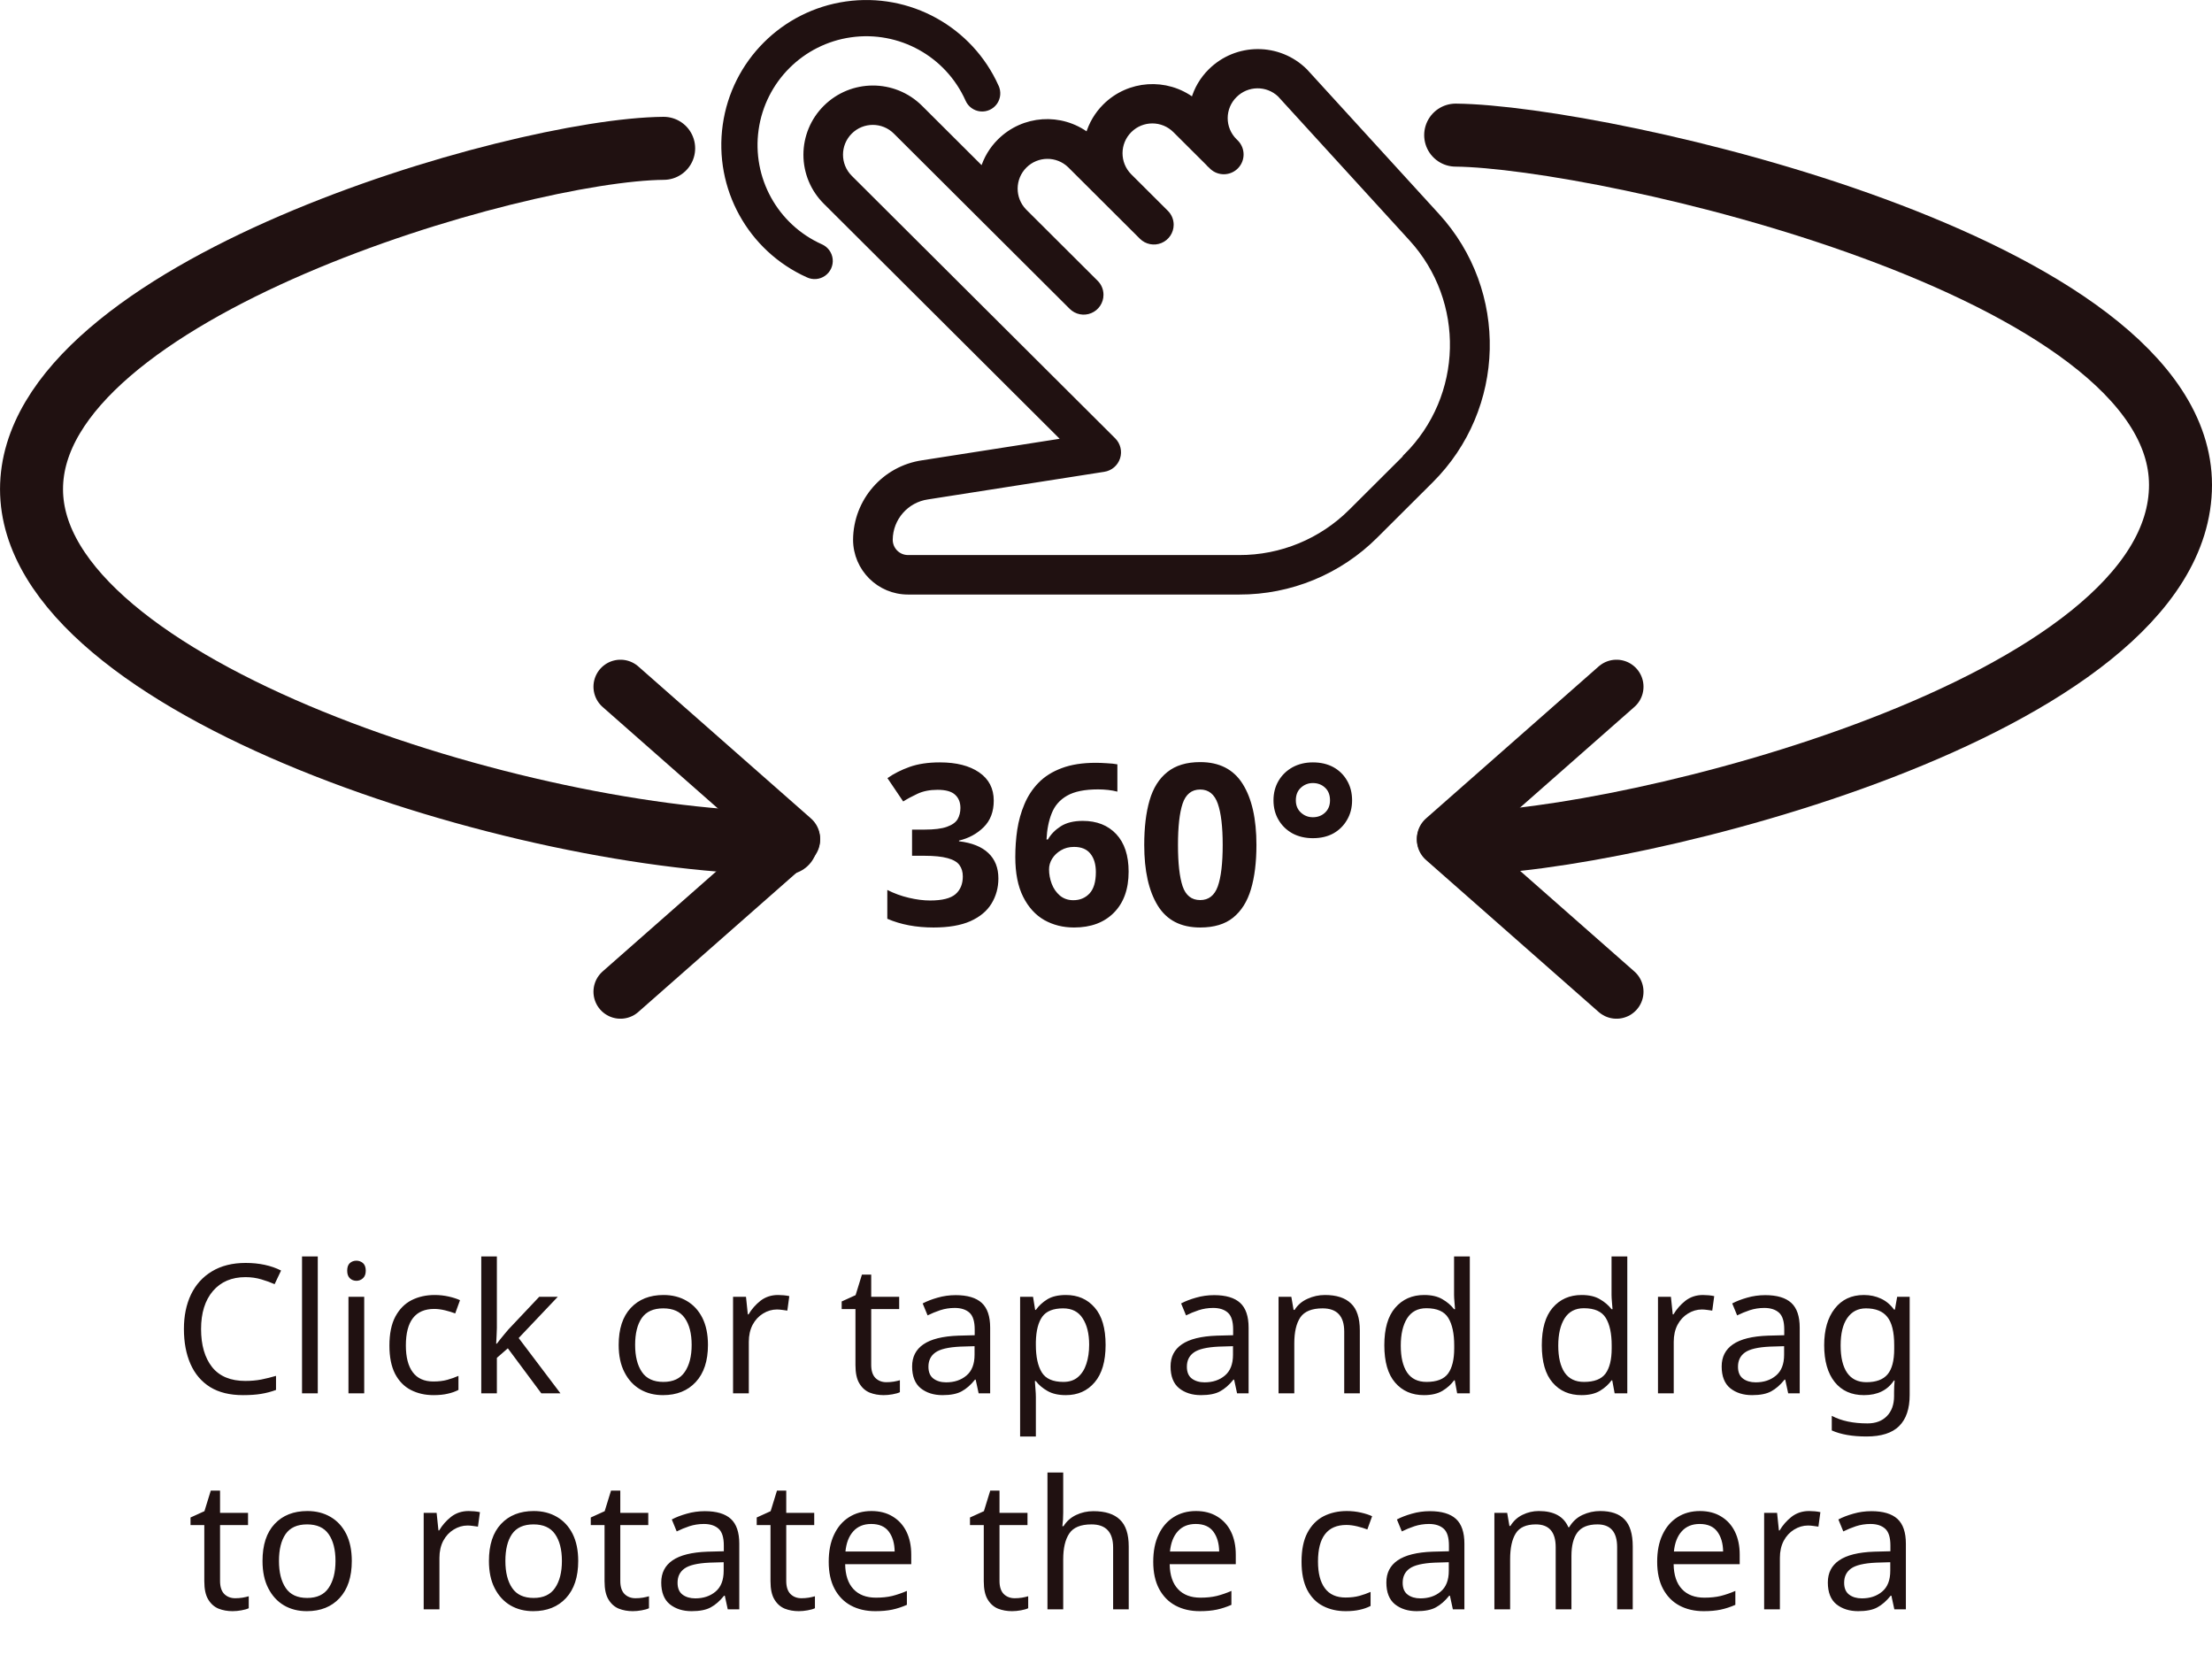
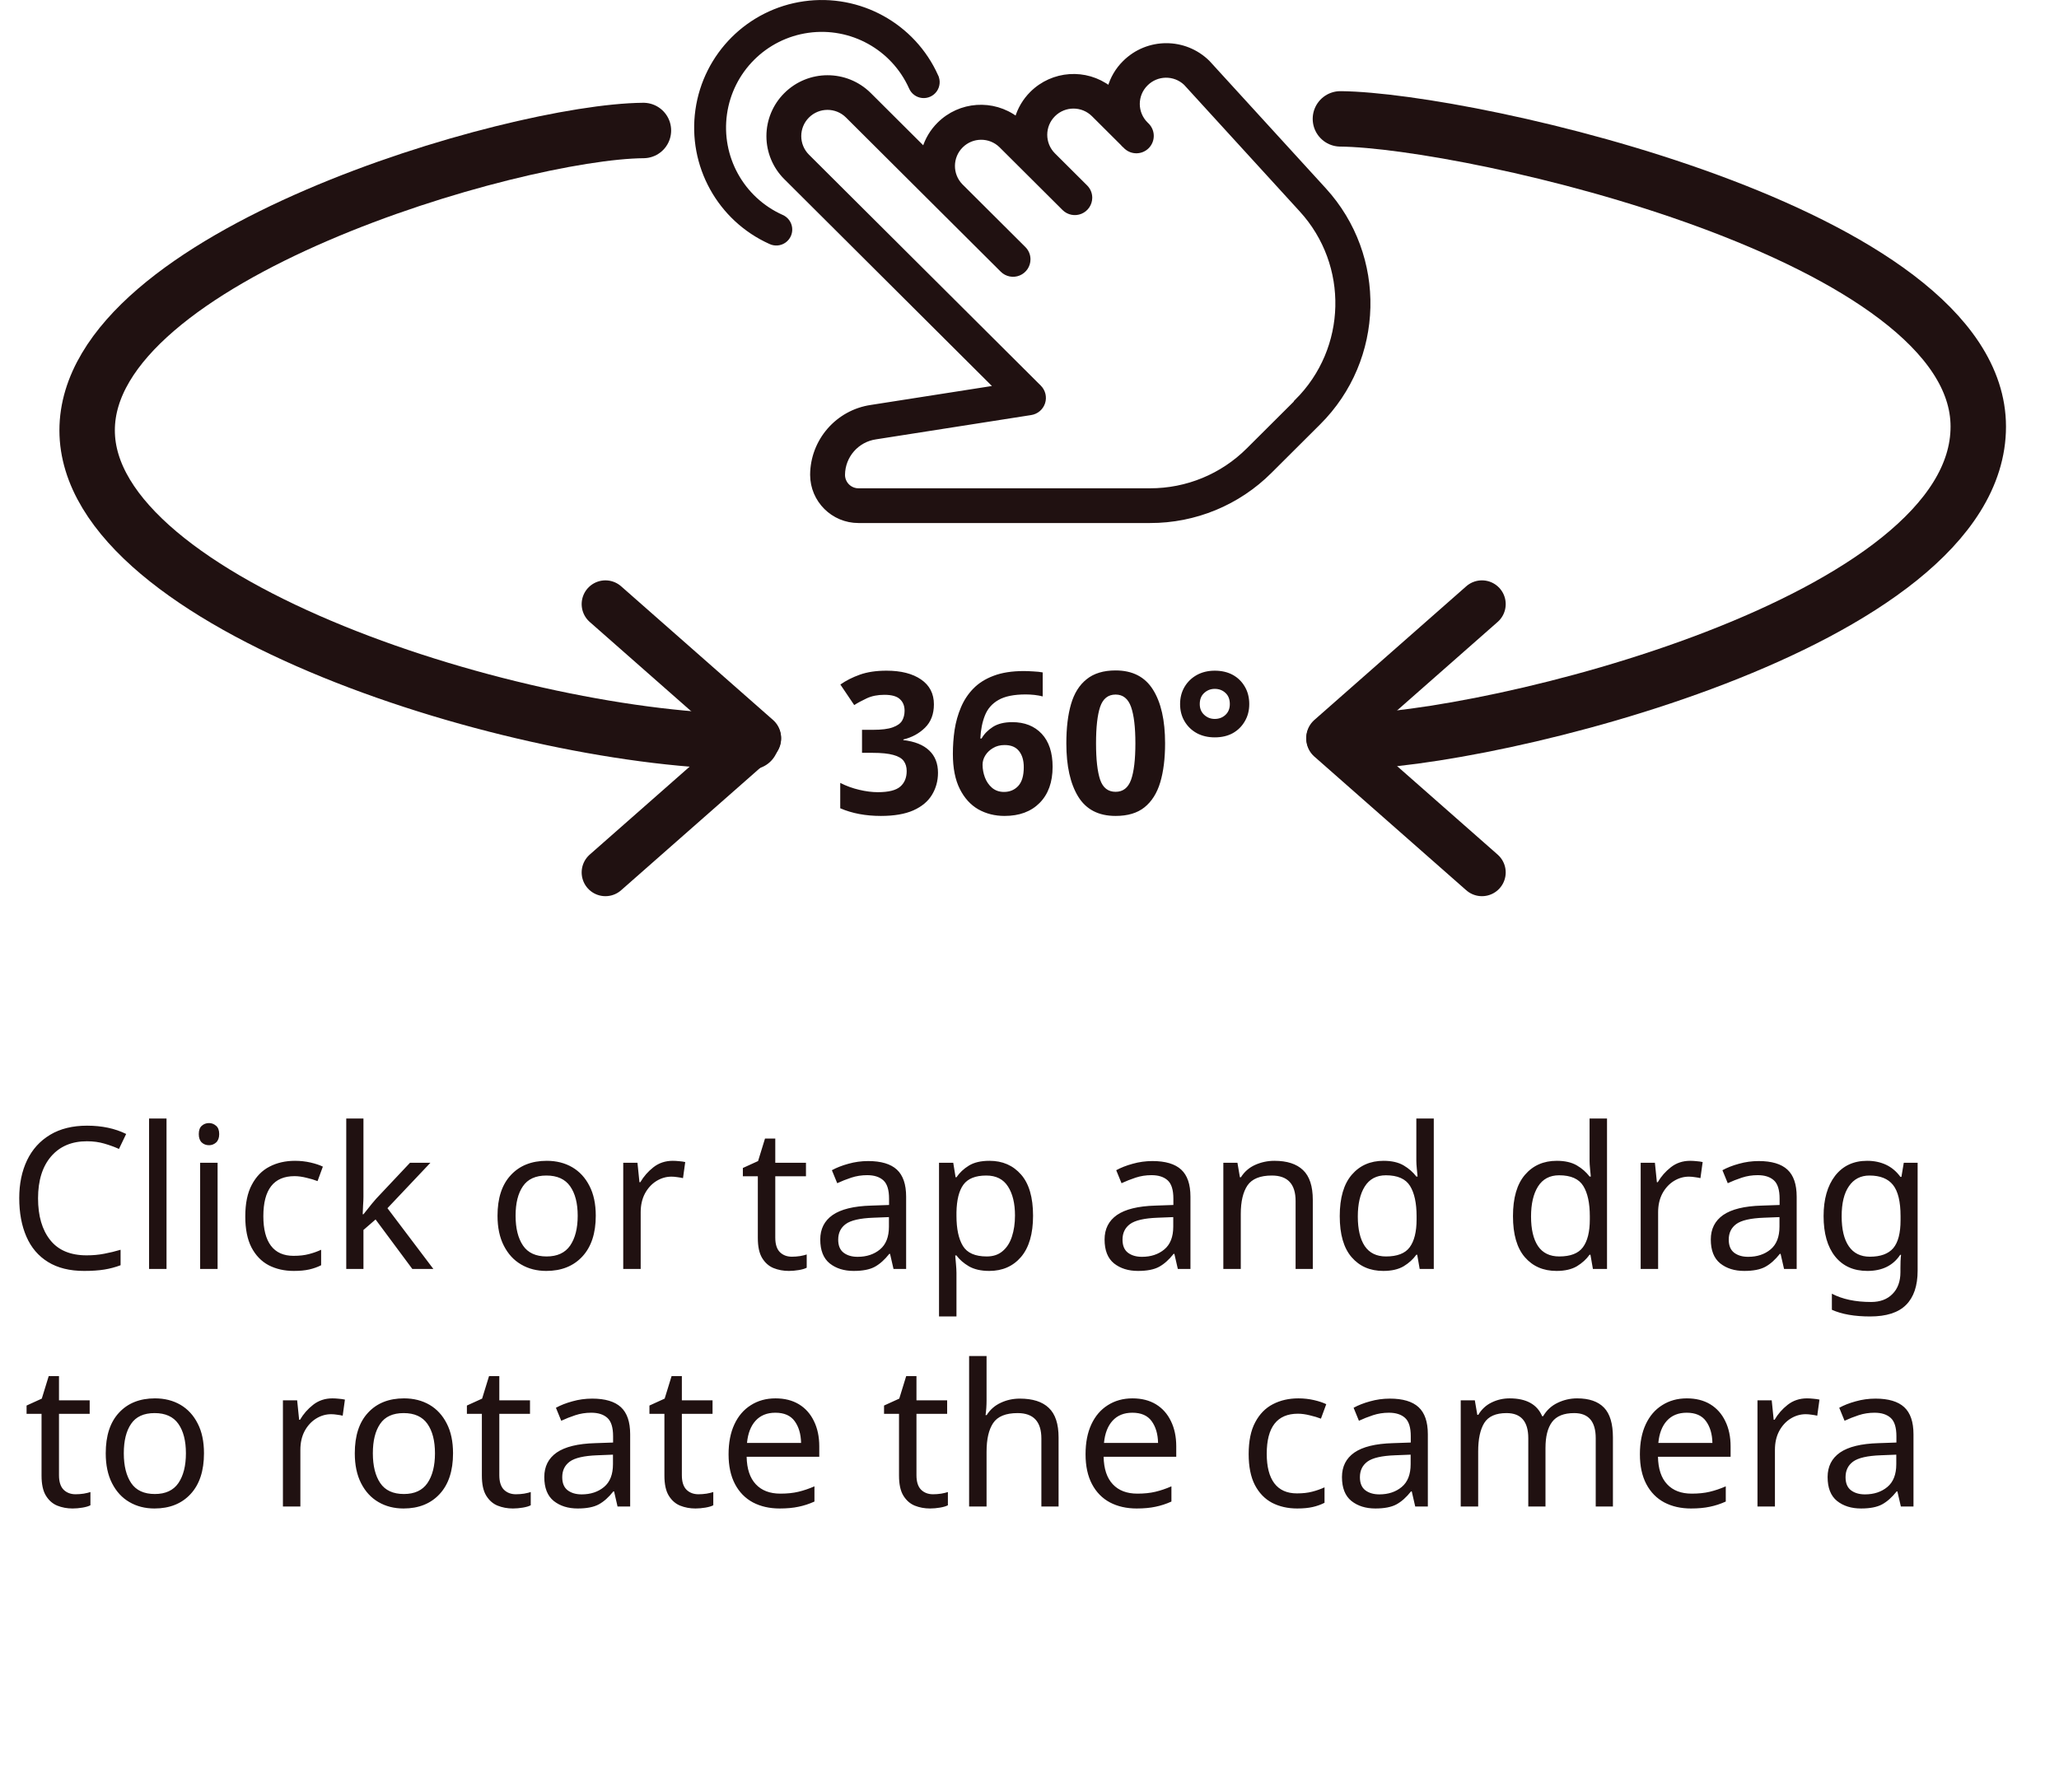
- <svg xmlns="http://www.w3.org/2000/svg" width="245.807" height="183.791" viewBox="0 0 245.807 183.791">
-   <g id="Group_64" data-name="Group 64" transform="translate(-1571.5 -318.209)">
-     <text id="Click_or_tap_and_drag_to_rotate_the_camera" data-name="Click or tap and drag to rotate the camera" transform="translate(1694 473)" fill="#201111" font-size="20" font-family="Montserrat-Light, Montserrat" font-weight="300">
-       <tspan x="-103.28" y="0">Click or tap and drag</tspan>
-       <tspan x="-101.64" y="24">to rotate the camera</tspan>
+ <svg xmlns="http://www.w3.org/2000/svg" width="260" height="226.25" viewBox="0 0 260 226.25">
+   <g id="Group_64" data-name="Group 64" transform="translate(-1564 -318.209)">
+     <text id="Click_or_tap_and_drag_to_rotate_the_camera_" data-name="Click or tap and drag to rotate the camera " transform="translate(1694 478.459)" fill="#201111" font-size="25" font-family="Montserrat-Light, Montserrat" font-weight="300">
+       <tspan x="-129.1" y="0">Click or tap and drag</tspan>
+       <tspan x="-127.05" y="30">to rotate the camera</tspan>
+       <tspan x="0" y="60" />
    </text>
    <g id="Group_54" data-name="Group 54" transform="translate(721.949 -222)">
      <line id="Line_11" data-name="Line 11" x1="19.184" y1="16.884" transform="translate(918.5 616.5)" fill="none" stroke="#201111" stroke-linecap="round" stroke-width="6" />
      <g id="tap" transform="translate(929.956 540.459)">
        <g id="Group_46" data-name="Group 46" transform="translate(9.122 5.453)">
          <g id="Group_45" data-name="Group 45" transform="translate(0 0)">
            <path id="Path_46" data-name="Path 46" d="M125.349,104.539,110.674,88.471a7.491,7.491,0,0,0-10.566.023,7.272,7.272,0,0,0-1.889,3.216,7.5,7.5,0,0,0-9.82.673,7.4,7.4,0,0,0-1.893,3.212,7.5,7.5,0,0,0-9.816.677,7.354,7.354,0,0,0-1.873,3.138L67.9,92.519a7.491,7.491,0,0,0-10.566.023,7.414,7.414,0,0,0,0,10.5l26.572,26.475-15.761,2.465a8.721,8.721,0,0,0-7.471,8.583A5.851,5.851,0,0,0,66.53,146.4h36.8a21.364,21.364,0,0,0,15.179-6.265l6.139-6.117a21.306,21.306,0,0,0,.7-29.481Zm-3.458,26.732-6.139,6.117a17.481,17.481,0,0,1-12.42,5.125h-36.8a1.949,1.949,0,0,1-1.952-1.944,4.817,4.817,0,0,1,4.149-4.737L88.3,132.768a1.941,1.941,0,0,0,1.077-3.294L60.093,100.3a3.562,3.562,0,0,1,5.047-5.028l19.527,19.456A1.95,1.95,0,0,0,88,113.347a1.937,1.937,0,0,0-.574-1.377l-7.974-7.945A3.562,3.562,0,0,1,84.5,99l7.978,7.949A1.95,1.95,0,0,0,95.8,105.57a1.937,1.937,0,0,0-.574-1.377l-4.071-4.056a3.562,3.562,0,0,1,5.047-5.028l4.09,4.075c.008,0,0,0,0,0l0,0,0,0,0,0h0a0,0,0,0,1,0,0,1.948,1.948,0,0,0,2.72-2.788l-.168-.167a3.531,3.531,0,0,1,.02-5.028,3.561,3.561,0,0,1,4.961-.066l14.613,16a17.432,17.432,0,0,1-.574,24.115Z" transform="translate(-55.153 -86.302)" fill="#201111" stroke="#201111" stroke-width="0.5" />
          </g>
        </g>
        <g id="Group_48" data-name="Group 48" transform="translate(0 0)">
          <g id="Group_47" data-name="Group 47">
            <path id="Path_47" data-name="Path 47" d="M30.33,62.694A15.862,15.862,0,1,0,9.361,83.666a1.766,1.766,0,1,0,1.454-3.218,12.334,12.334,0,1,1,16.3-16.3,1.764,1.764,0,1,0,3.214-1.453Z" transform="translate(0 -53.333)" fill="#201111" stroke="#201111" stroke-width="0.5" />
          </g>
        </g>
      </g>
      <line id="Line_12" data-name="Line 12" x1="19.184" y2="16.884" transform="translate(918.5 633.5)" fill="none" stroke="#201111" stroke-linecap="round" stroke-width="6" />
      <text id="_360_" data-name="360°" transform="translate(976 643)" fill="#201111" font-size="25" font-family="Montserrat-SemiBold, Montserrat" font-weight="600">
        <tspan x="-28.8" y="0">360°</tspan>
      </text>
      <line id="Line_13" data-name="Line 13" y1="16.884" x2="19.184" transform="translate(1010 616.5)" fill="none" stroke="#201111" stroke-linecap="round" stroke-width="6" />
      <line id="Line_14" data-name="Line 14" x2="19.184" y2="16.884" transform="translate(1010 633.5)" fill="none" stroke="#201111" stroke-linecap="round" stroke-width="6" />
      <path id="Path_51" data-name="Path 51" d="M-229.7,943.688c-16.291.138-70.246,15.784-70.246,37.866s54.845,39.316,83.847,39.316" transform="translate(1153 -387)" fill="none" stroke="#201111" stroke-linecap="round" stroke-width="7" />
      <path id="Path_52" data-name="Path 52" d="M-300.688,942.22c16.425.171,80.546,14.506,80.546,38.863,0,24.854-61.969,39.786-79.807,39.786" transform="translate(1312 -387)" fill="none" stroke="#201111" stroke-linecap="round" stroke-width="7" />
    </g>
  </g>
</svg>
